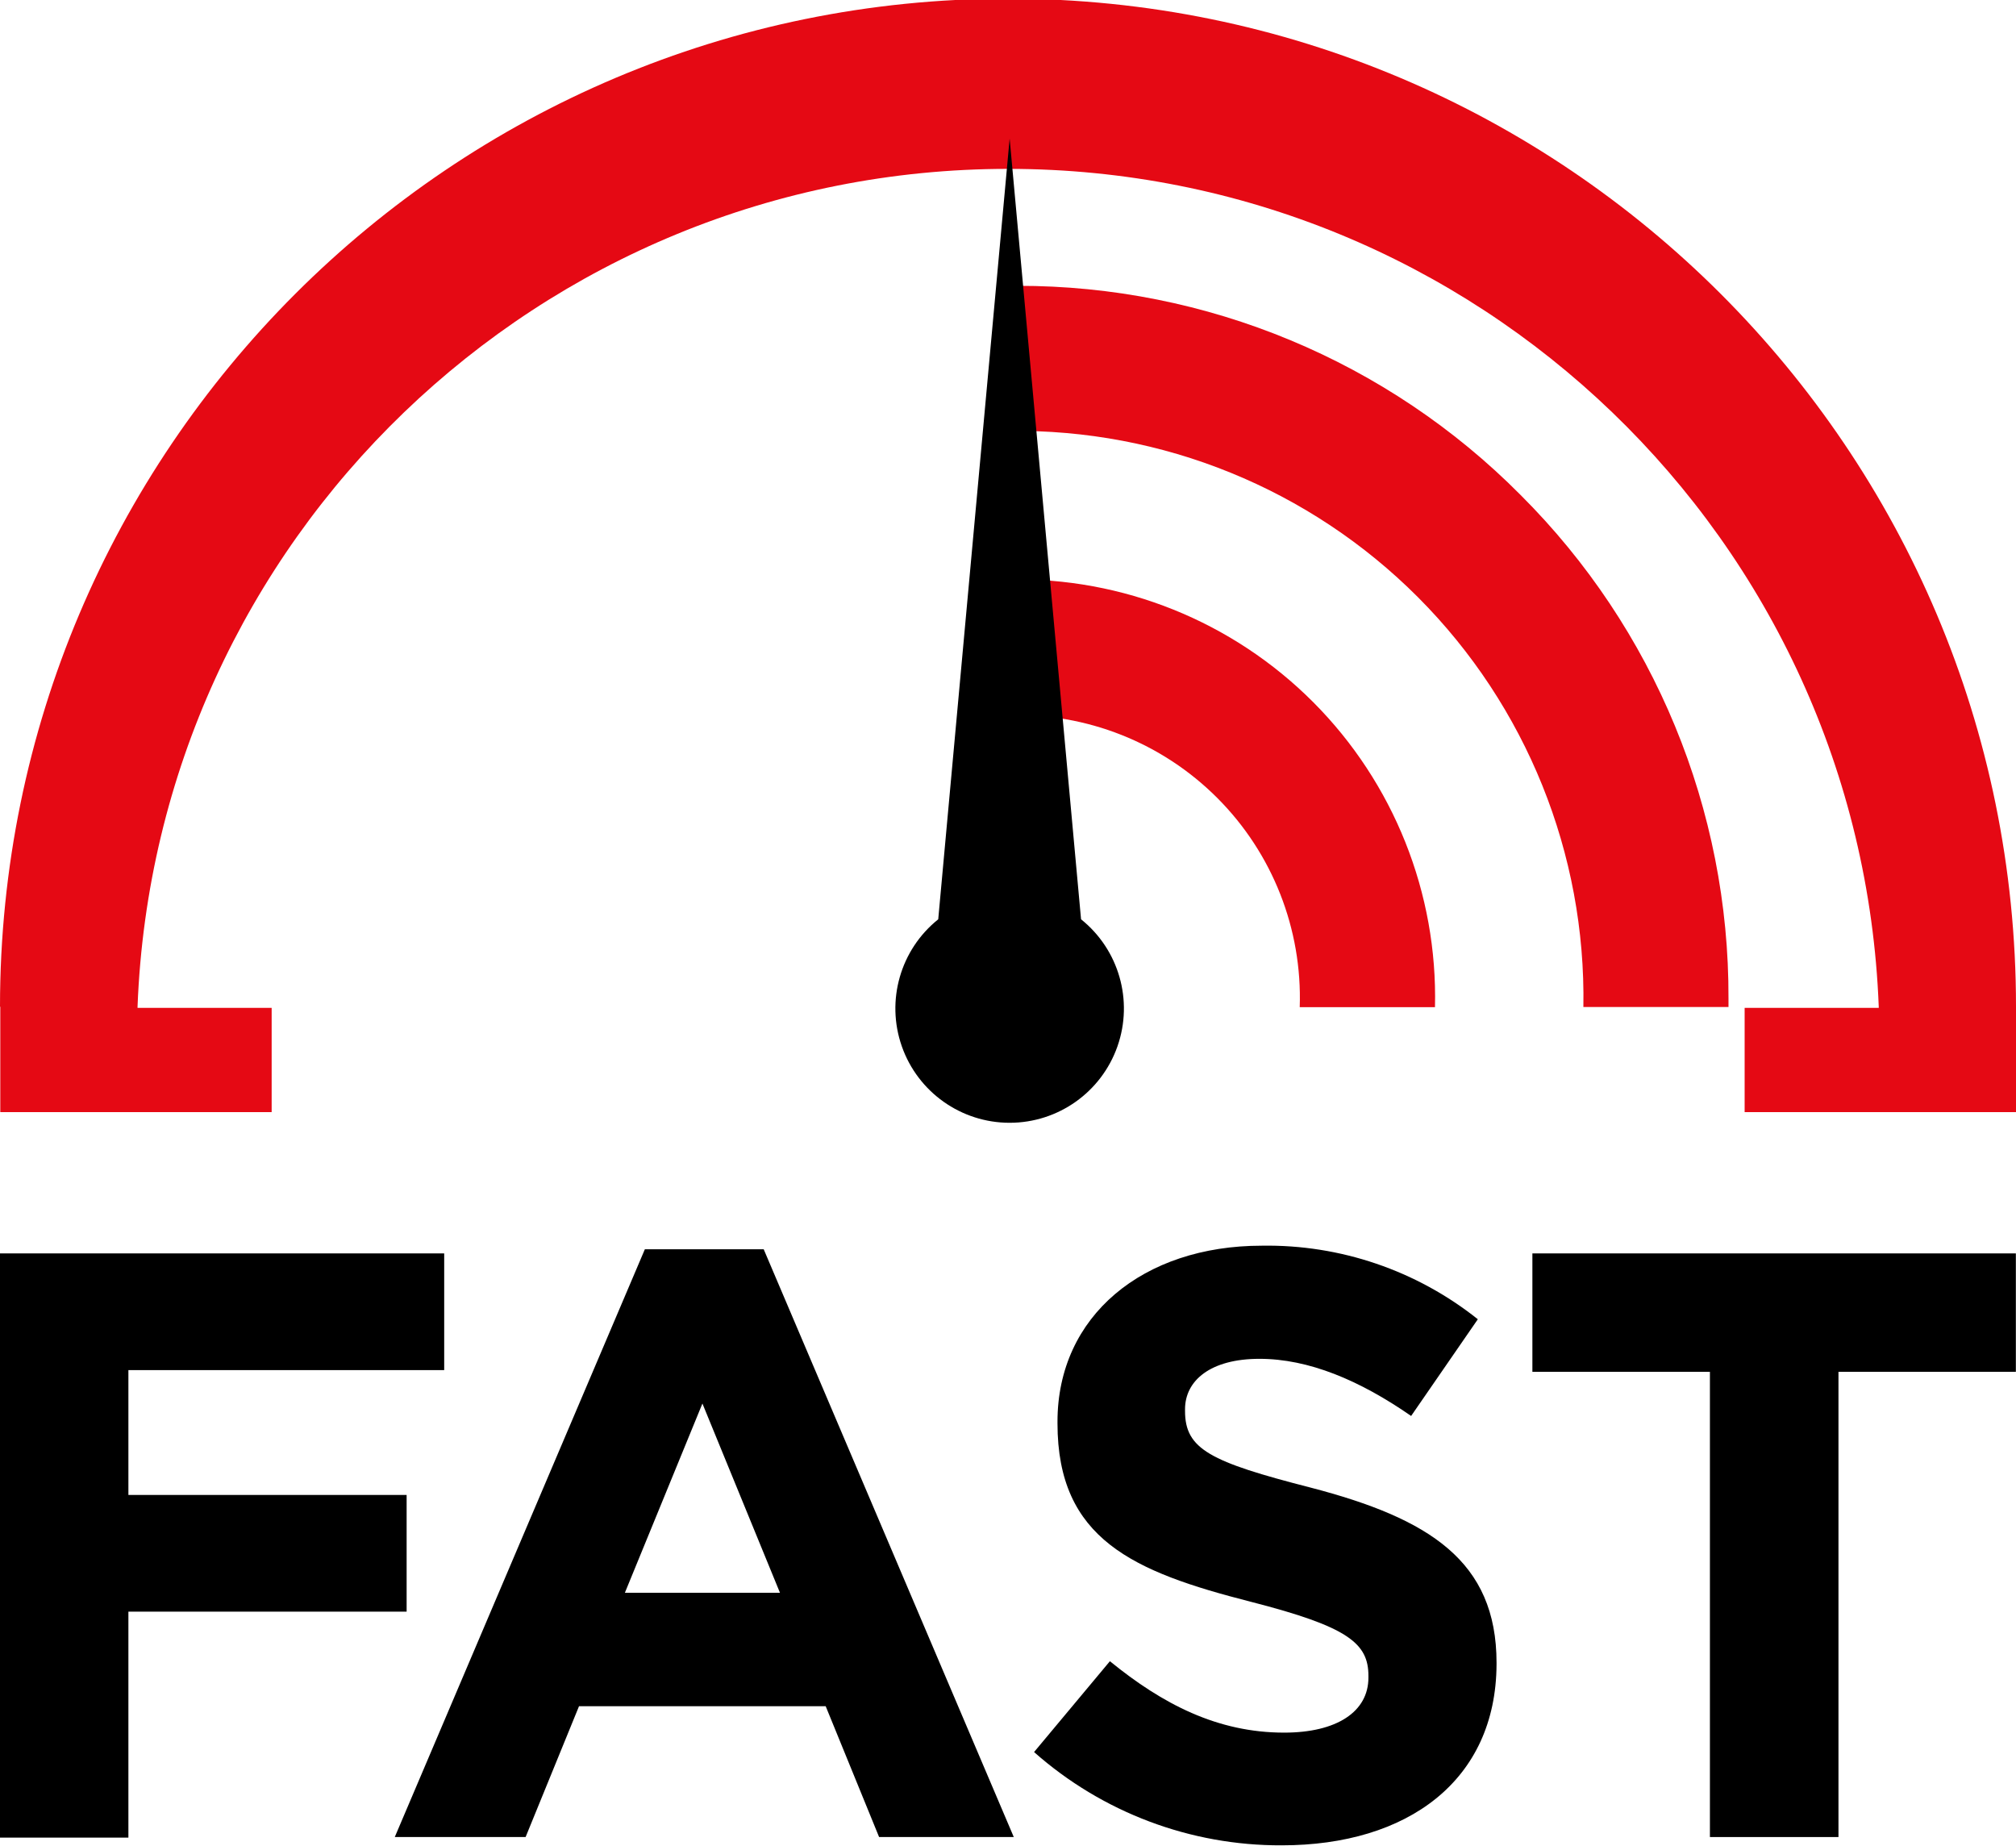
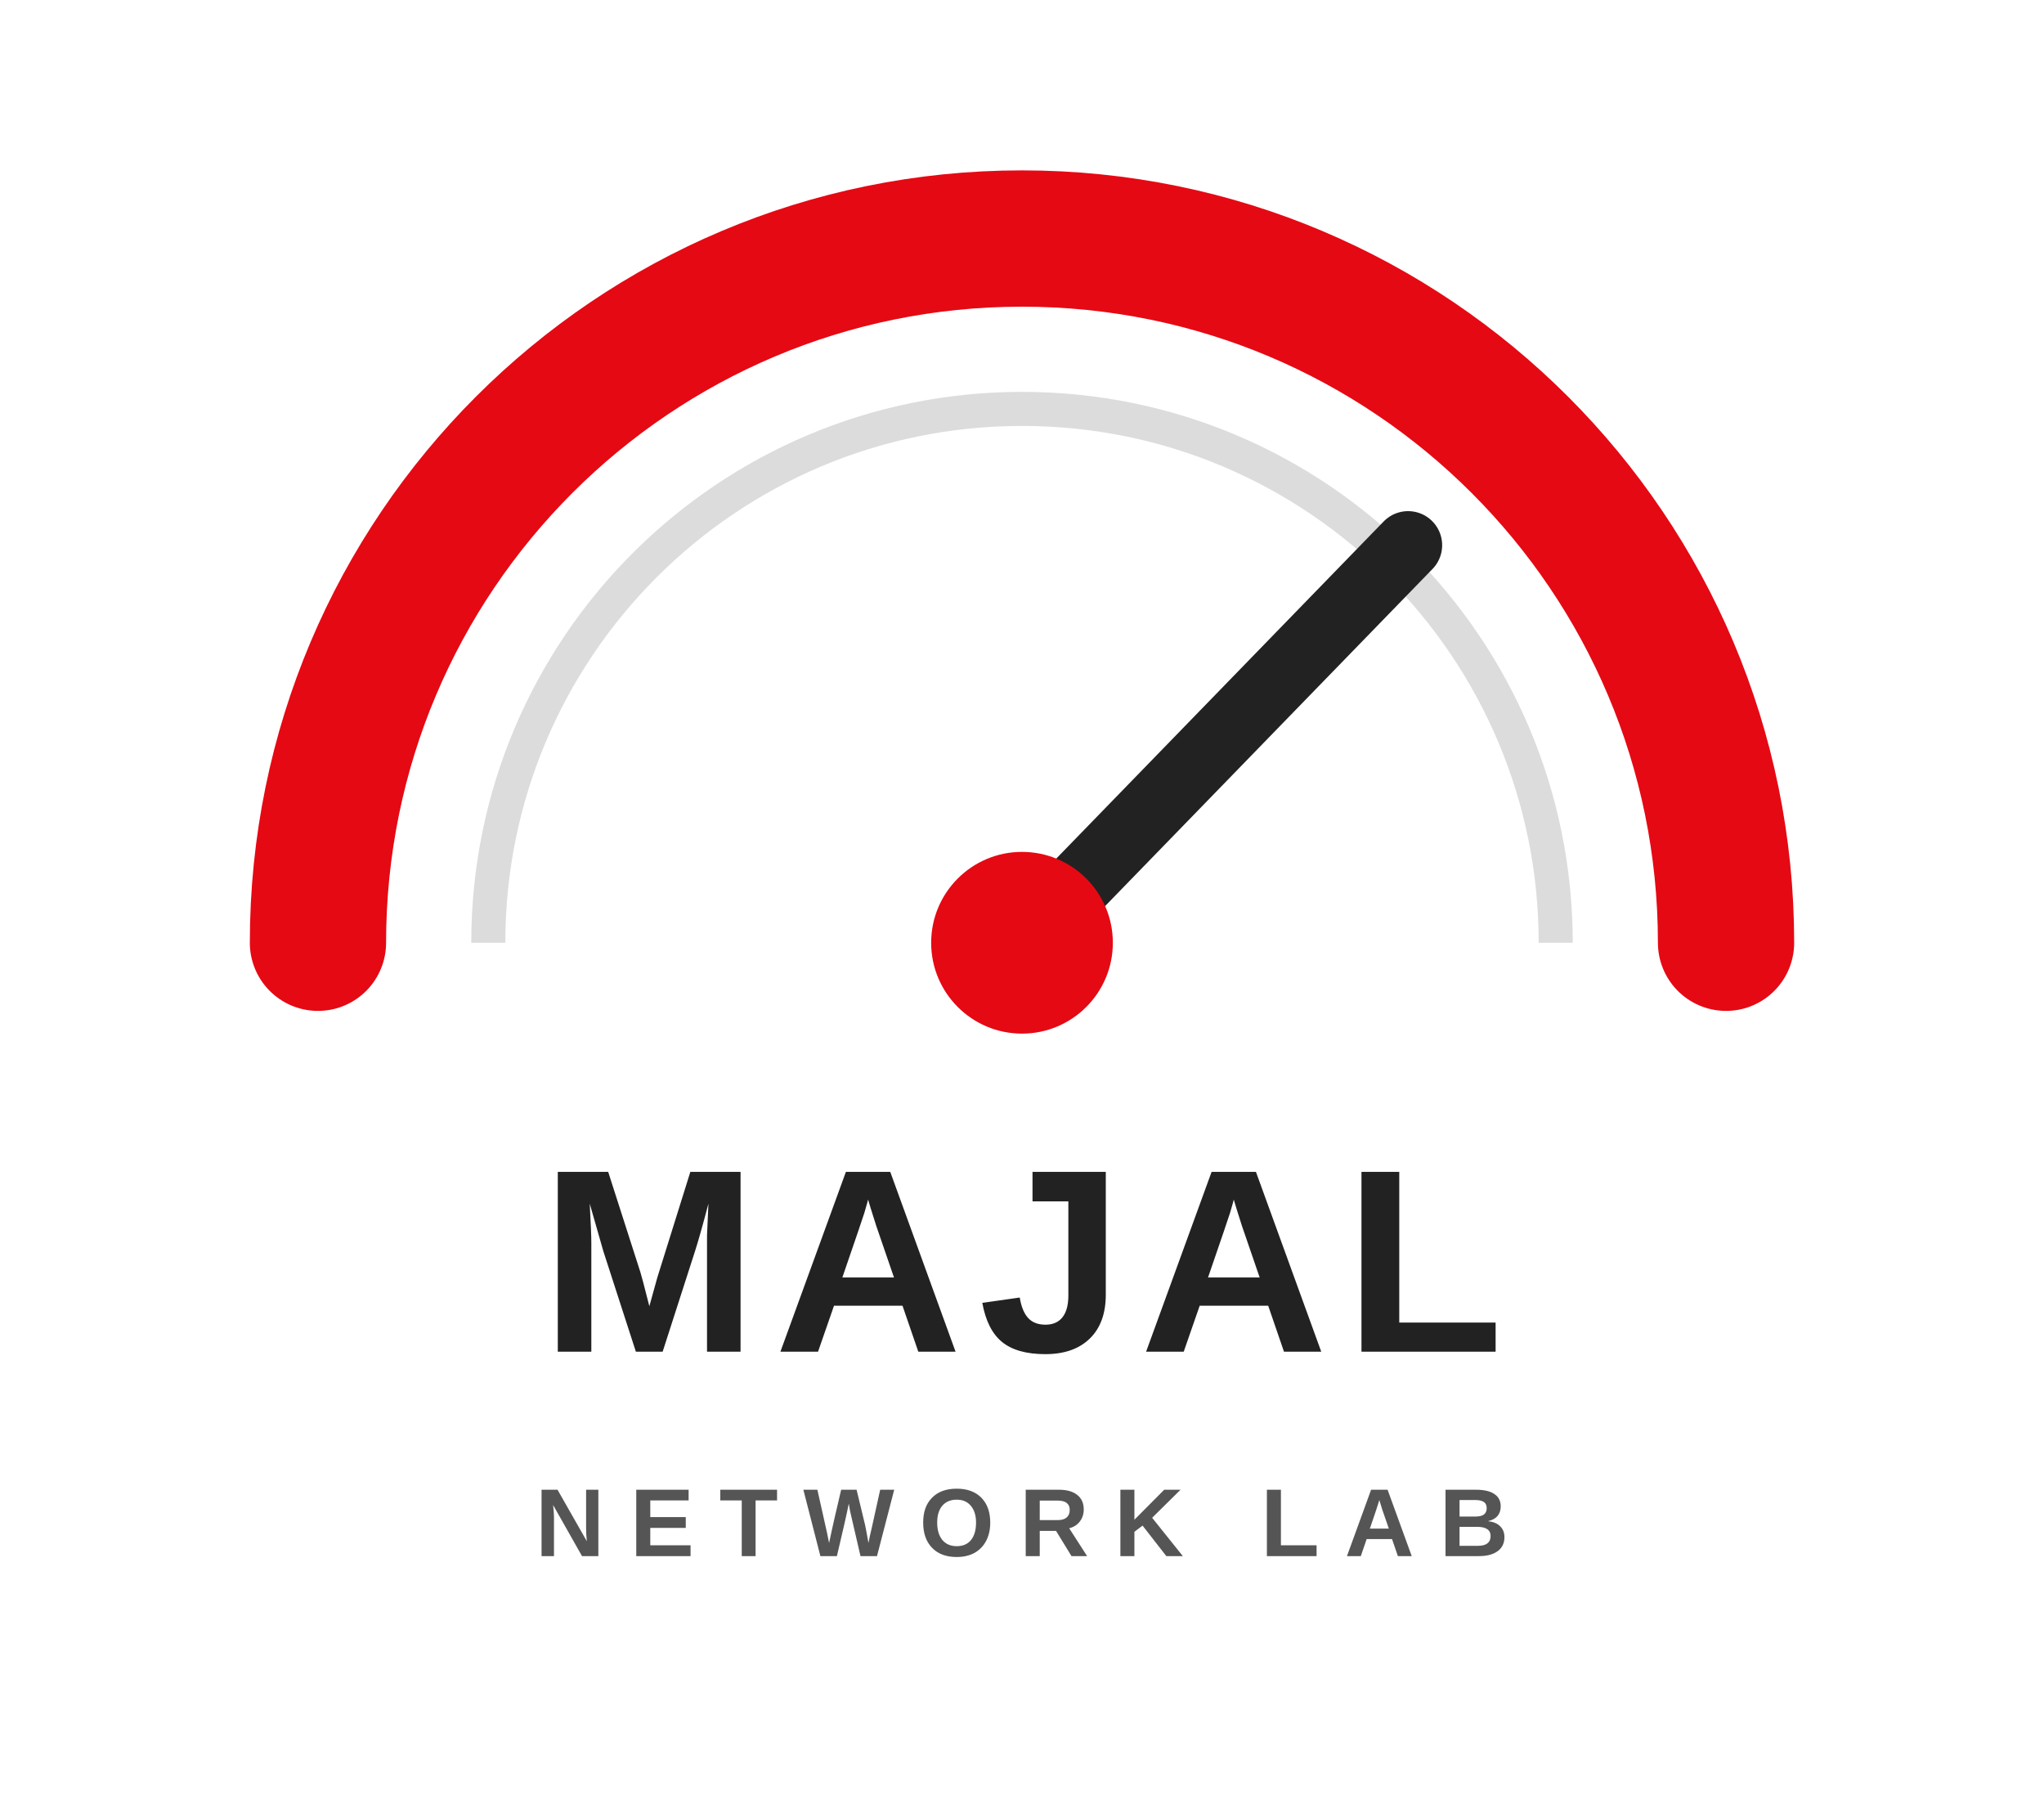
- <svg xmlns="http://www.w3.org/2000/svg" id="Layer_1" data-name="Layer 1" viewBox="0 0 141.15 129.19">
-   <defs>
-     <style>.cls-1{fill:#e50914;}</style>
-   </defs>
-   <path class="cls-1" d="M250.15,226.91v9.5a19.78,19.78,0,0,1,20.38,20.44H280A29.24,29.24,0,0,0,250.15,226.91ZM286,221a49.53,49.53,0,0,0-35.23-14.65h-0.59v10.16a39.66,39.66,0,0,1,40.21,40.33h10.16c0-.2,0-0.39,0-0.59A49.53,49.53,0,0,0,286,221Z" transform="translate(-179.53 -186.34)" />
-   <path class="cls-1" d="M179.53,256.82a70.57,70.57,0,0,1,141.15,0v7.38h-19v-7.3h9.39v-0.08a61,61,0,0,0-121.91,0v0.08h9.39v7.3h-19v-7.38Z" transform="translate(-179.53 -186.34)" />
-   <path d="M255.22,250.7l-5-54.66-5,54.66A8,8,0,1,0,255.22,250.7Z" transform="translate(-179.53 -186.34)" />
-   <path d="M188.52,282.26V291H208v8.17H188.52v15.82h-9V274.09h31.11v8.17H188.52Z" transform="translate(-179.53 -186.34)" />
-   <path d="M241.08,314.95l-3.74-9.16H220.07l-3.74,9.16h-9.16l17.51-41.15H233l17.51,41.15h-9.4ZM228.71,284.6l-5.43,13.25h10.86Z" transform="translate(-179.53 -186.34)" />
-   <path d="M269.27,315.53A26,26,0,0,1,251.93,309l5.31-6.36c3.68,3,7.53,5,12.2,5,3.68,0,5.9-1.46,5.9-3.85v-0.12c0-2.28-1.4-3.44-8.23-5.19-8.23-2.1-13.54-4.38-13.54-12.49v-0.12c0-7.41,6-12.32,14.3-12.32A23.65,23.65,0,0,1,283,278.7l-4.67,6.77c-3.62-2.51-7.18-4-10.62-4S262.5,283,262.5,285v0.12c0,2.68,1.75,3.56,8.81,5.37,8.29,2.16,13,5.14,13,12.26v0.12C284.27,311,278.08,315.53,269.27,315.53Z" transform="translate(-179.53 -186.34)" />
-   <path d="M308.25,282.38v32.57h-9V282.38H286.82v-8.29h33.85v8.29H308.25Z" transform="translate(-179.53 -186.34)" />
+ <svg xmlns="http://www.w3.org/2000/svg" viewBox="0 0 180 160" role="img" aria-labelledby="title desc">
+   <path d="M28 83a62 62 0 0 1 124 0" fill="none" stroke="#e50914" stroke-width="12" stroke-linecap="round" />
+   <path d="M43 83a47 47 0 0 1 94 0" fill="none" stroke="#222" stroke-width="3" opacity=".16" />
+   <path d="M90 83 124 48" fill="none" stroke="#222" stroke-width="6" stroke-linecap="round" />
+   <circle cx="90" cy="83" r="8" fill="#e50914" />
+   <text x="90" y="119" text-anchor="middle" font-family="Arial,Helvetica,sans-serif" font-size="23" font-weight="800" letter-spacing="1.4" fill="#222">MAJAL</text>
+   <text x="90" y="137" text-anchor="middle" font-family="Arial,Helvetica,sans-serif" font-size="8.5" font-weight="700" letter-spacing="2.2" fill="#555">NETWORK LAB</text>
</svg>
